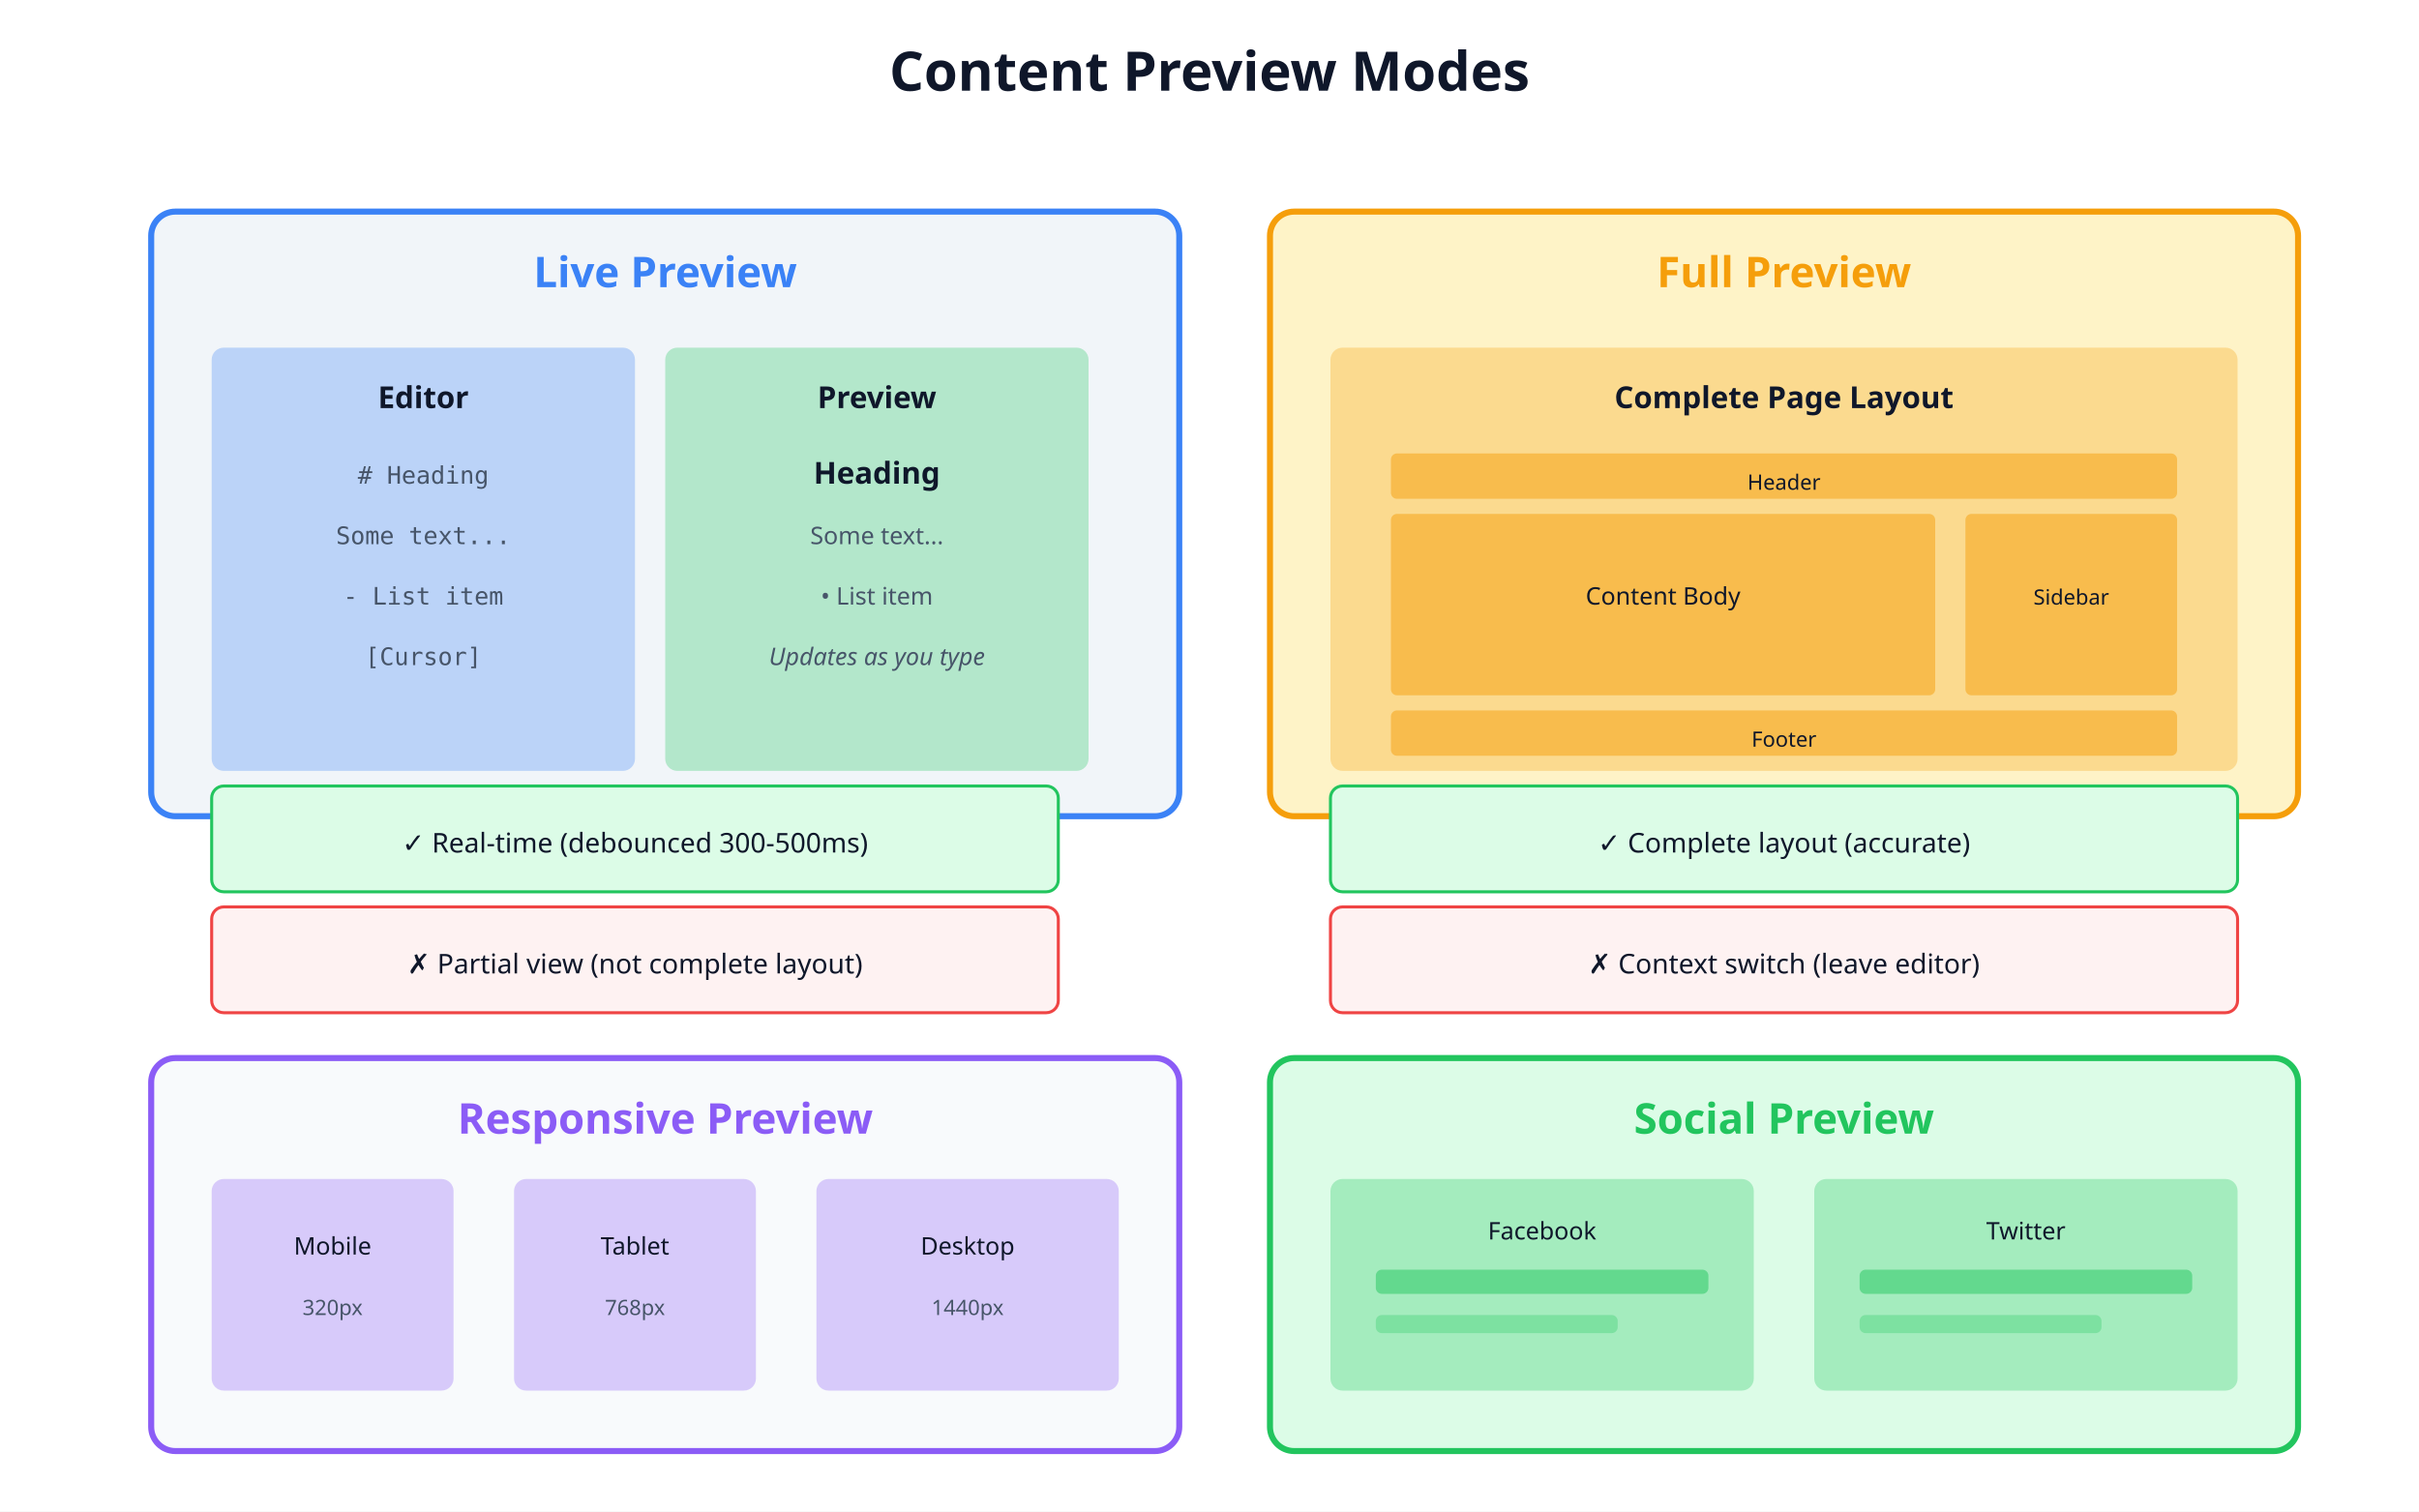
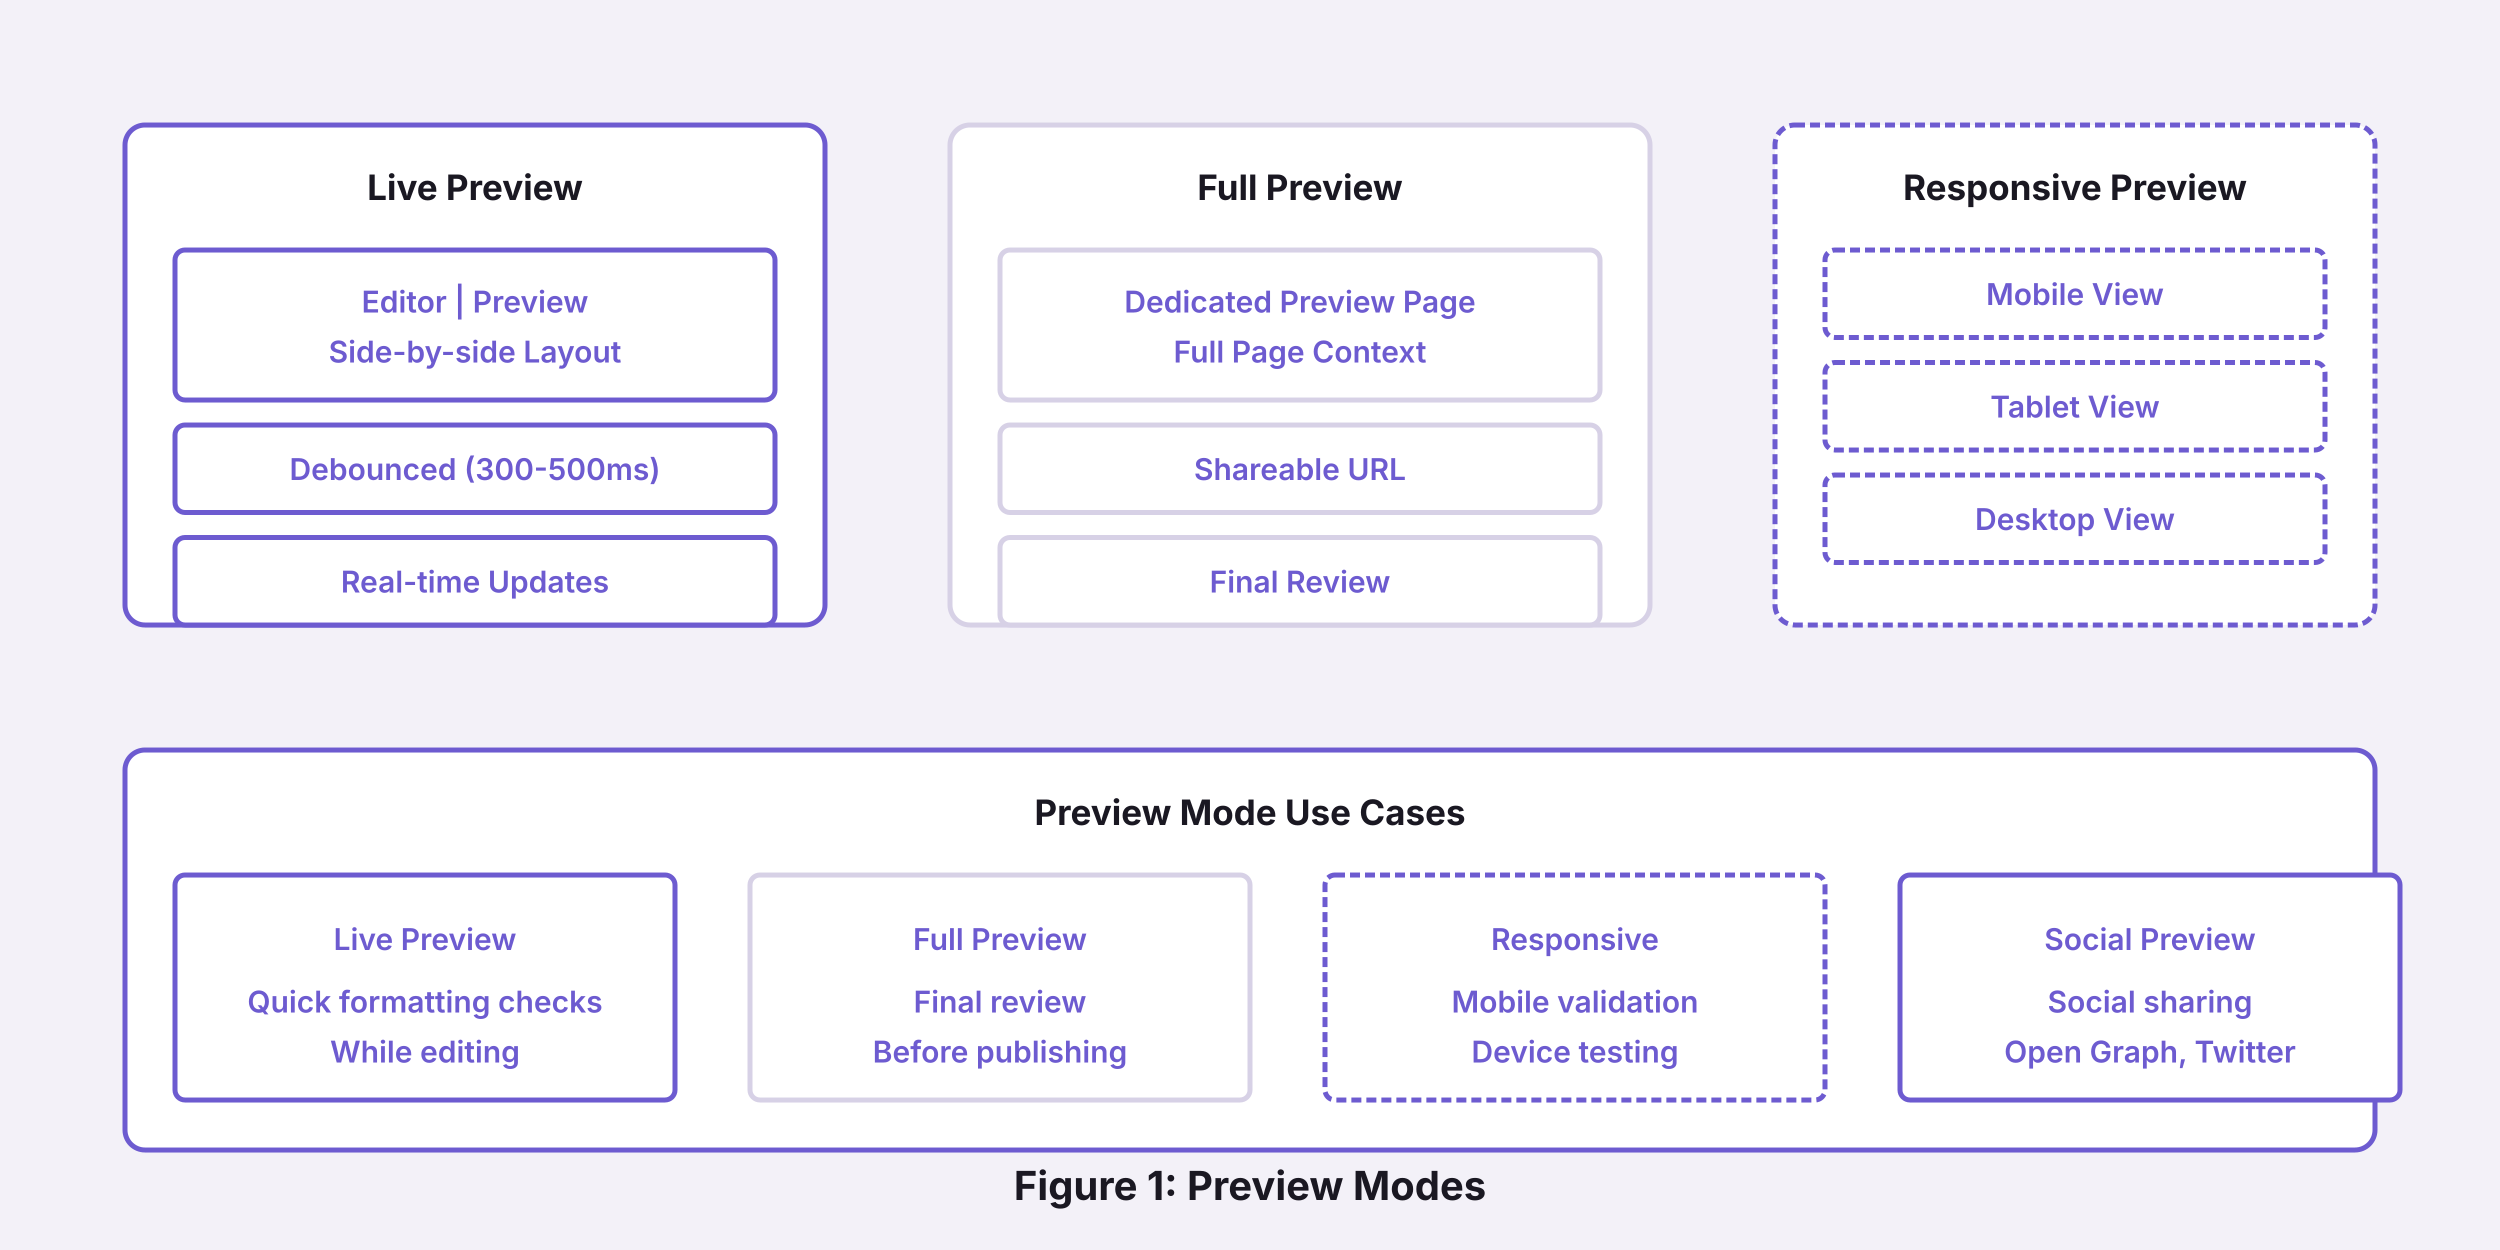
- <svg xmlns="http://www.w3.org/2000/svg" viewBox="0 0 800 500" width="800" height="500">
-   <rect width="800" height="500" fill="#ffffff" />
-   <text x="400" y="30" text-anchor="middle" font-family="system-ui" font-size="18" font-weight="bold" fill="#0f172a">Content Preview Modes</text>
-   <rect x="50" y="70" width="340" height="200" rx="8" fill="#f1f5f9" stroke="#3b82f6" stroke-width="2" />
-   <text x="220" y="95" text-anchor="middle" font-family="system-ui" font-size="14" font-weight="bold" fill="#3b82f6">Live Preview</text>
-   <rect x="70" y="115" width="140" height="140" rx="4" fill="#3b82f6" opacity="0.3" />
-   <text x="140" y="135" text-anchor="middle" font-family="system-ui" font-size="10" font-weight="bold" fill="#0f172a">Editor</text>
-   <text x="140" y="160" text-anchor="middle" font-family="monospace" font-size="8" fill="#475569"># Heading</text>
-   <text x="140" y="180" text-anchor="middle" font-family="monospace" font-size="8" fill="#475569">Some text...</text>
-   <text x="140" y="200" text-anchor="middle" font-family="monospace" font-size="8" fill="#475569">- List item</text>
-   <text x="140" y="220" text-anchor="middle" font-family="monospace" font-size="8" fill="#475569">[Cursor]</text>
-   <rect x="220" y="115" width="140" height="140" rx="4" fill="#22c55e" opacity="0.3" />
-   <text x="290" y="135" text-anchor="middle" font-family="system-ui" font-size="10" font-weight="bold" fill="#0f172a">Preview</text>
-   <text x="290" y="160" text-anchor="middle" font-family="system-ui" font-size="10" font-weight="bold" fill="#0f172a">Heading</text>
-   <text x="290" y="180" text-anchor="middle" font-family="system-ui" font-size="8" fill="#475569">Some text...</text>
-   <text x="290" y="200" text-anchor="middle" font-family="system-ui" font-size="8" fill="#475569">• List item</text>
-   <text x="290" y="220" text-anchor="middle" font-family="system-ui" font-size="8" fill="#475569" font-style="italic">Updates as you type</text>
-   <rect x="70" y="260" width="280" height="35" rx="4" fill="#dcfce7" stroke="#22c55e" stroke-width="1" />
-   <text x="210" y="282" text-anchor="middle" font-family="system-ui" font-size="9" fill="#0f172a">✓ Real-time (debounced 300-500ms)</text>
-   <rect x="70" y="300" width="280" height="35" rx="4" fill="#fef2f2" stroke="#ef4444" stroke-width="1" />
-   <text x="210" y="322" text-anchor="middle" font-family="system-ui" font-size="9" fill="#0f172a">✗ Partial view (not complete layout)</text>
-   <rect x="420" y="70" width="340" height="200" rx="8" fill="#fef3c7" stroke="#f59e0b" stroke-width="2" />
-   <text x="590" y="95" text-anchor="middle" font-family="system-ui" font-size="14" font-weight="bold" fill="#f59e0b">Full Preview</text>
-   <rect x="440" y="115" width="300" height="140" rx="4" fill="#f59e0b" opacity="0.3" />
-   <text x="590" y="135" text-anchor="middle" font-family="system-ui" font-size="10" font-weight="bold" fill="#0f172a">Complete Page Layout</text>
-   <rect x="460" y="150" width="260" height="15" rx="2" fill="#f59e0b" opacity="0.5" />
-   <text x="590" y="162" text-anchor="middle" font-family="system-ui" font-size="7" fill="#0f172a">Header</text>
-   <rect x="460" y="170" width="180" height="60" rx="2" fill="#f59e0b" opacity="0.5" />
-   <text x="550" y="200" text-anchor="middle" font-family="system-ui" font-size="8" fill="#0f172a">Content Body</text>
-   <rect x="650" y="170" width="70" height="60" rx="2" fill="#f59e0b" opacity="0.5" />
-   <text x="685" y="200" text-anchor="middle" font-family="system-ui" font-size="7" fill="#0f172a">Sidebar</text>
-   <rect x="460" y="235" width="260" height="15" rx="2" fill="#f59e0b" opacity="0.5" />
-   <text x="590" y="247" text-anchor="middle" font-family="system-ui" font-size="7" fill="#0f172a">Footer</text>
-   <rect x="440" y="260" width="300" height="35" rx="4" fill="#dcfce7" stroke="#22c55e" stroke-width="1" />
-   <text x="590" y="282" text-anchor="middle" font-family="system-ui" font-size="9" fill="#0f172a">✓ Complete layout (accurate)</text>
-   <rect x="440" y="300" width="300" height="35" rx="4" fill="#fef2f2" stroke="#ef4444" stroke-width="1" />
-   <text x="590" y="322" text-anchor="middle" font-family="system-ui" font-size="9" fill="#0f172a">✗ Context switch (leave editor)</text>
-   <rect x="50" y="350" width="340" height="130" rx="8" fill="#f8fafc" stroke="#8b5cf6" stroke-width="2" />
-   <text x="220" y="375" text-anchor="middle" font-family="system-ui" font-size="14" font-weight="bold" fill="#8b5cf6">Responsive Preview</text>
-   <rect x="70" y="390" width="80" height="70" rx="4" fill="#8b5cf6" opacity="0.3" />
-   <text x="110" y="415" text-anchor="middle" font-family="system-ui" font-size="8" fill="#0f172a">Mobile</text>
-   <text x="110" y="435" text-anchor="middle" font-family="system-ui" font-size="7" fill="#475569">320px</text>
-   <rect x="170" y="390" width="80" height="70" rx="4" fill="#8b5cf6" opacity="0.3" />
-   <text x="210" y="415" text-anchor="middle" font-family="system-ui" font-size="8" fill="#0f172a">Tablet</text>
-   <text x="210" y="435" text-anchor="middle" font-family="system-ui" font-size="7" fill="#475569">768px</text>
-   <rect x="270" y="390" width="100" height="70" rx="4" fill="#8b5cf6" opacity="0.3" />
-   <text x="320" y="415" text-anchor="middle" font-family="system-ui" font-size="8" fill="#0f172a">Desktop</text>
-   <text x="320" y="435" text-anchor="middle" font-family="system-ui" font-size="7" fill="#475569">1440px</text>
-   <rect x="420" y="350" width="340" height="130" rx="8" fill="#dcfce7" stroke="#22c55e" stroke-width="2" />
-   <text x="590" y="375" text-anchor="middle" font-family="system-ui" font-size="14" font-weight="bold" fill="#22c55e">Social Preview</text>
-   <rect x="440" y="390" width="140" height="70" rx="4" fill="#22c55e" opacity="0.3" />
-   <text x="510" y="410" text-anchor="middle" font-family="system-ui" font-size="8" fill="#0f172a">Facebook</text>
-   <rect x="455" y="420" width="110" height="8" rx="2" fill="#22c55e" opacity="0.5" />
-   <rect x="455" y="435" width="80" height="6" rx="2" fill="#22c55e" opacity="0.3" />
-   <rect x="600" y="390" width="140" height="70" rx="4" fill="#22c55e" opacity="0.3" />
-   <text x="670" y="410" text-anchor="middle" font-family="system-ui" font-size="8" fill="#0f172a">Twitter</text>
-   <rect x="615" y="420" width="110" height="8" rx="2" fill="#22c55e" opacity="0.5" />
-   <rect x="615" y="435" width="80" height="6" rx="2" fill="#22c55e" opacity="0.3" />
+ <svg xmlns="http://www.w3.org/2000/svg" viewBox="0 0 1000 500" class="w-full h-auto">
+   <defs>
+     <style>
+       .bg { fill: #f3f1f8; }
+       .live { fill: #ffffff; stroke: #6d5bd0; stroke-width: 2; }
+       .full { fill: #ffffff; stroke: #d7d1e6; stroke-width: 2; }
+       .responsive { fill: #ffffff; stroke: #6d5bd0; stroke-width: 2; stroke-dasharray: 4,2; }
+       .arrow { stroke: #1a1822; stroke-width: 2; fill: none; marker-end: url(#arrowhead); }
+       .text-label { font-family: system-ui, -apple-system, sans-serif; font-size: 14px; fill: #1a1822; font-weight: 700; }
+       .sublabel { font-family: system-ui, -apple-system, sans-serif; font-size: 12px; fill: #6d5bd0; font-weight: 600; }
+     </style>
+     <marker id="arrowhead" markerWidth="10" markerHeight="7" refX="9" refY="3.5" orient="auto">
+       <polygon points="0 0, 10 3.5, 0 7" fill="#1a1822" />
+     </marker>
+   </defs>
+   <rect class="bg" width="1000" height="500" data-theme="light" />
+   <rect class="live" x="50" y="50" width="280" height="200" rx="8" />
+   <text x="190" y="80" text-anchor="middle" class="text-label">Live Preview</text>
+   <rect class="live" x="70" y="100" width="240" height="60" rx="4" />
+   <text x="190" y="125" text-anchor="middle" class="sublabel">Editor | Preview</text>
+   <text x="190" y="145" text-anchor="middle" class="sublabel">Side-by-side Layout</text>
+   <rect class="live" x="70" y="170" width="240" height="35" rx="4" />
+   <text x="190" y="192" text-anchor="middle" class="sublabel">Debounced (300-500ms)</text>
+   <rect class="live" x="70" y="215" width="240" height="35" rx="4" />
+   <text x="190" y="237" text-anchor="middle" class="sublabel">Real-time Updates</text>
+   <rect class="full" x="380" y="50" width="280" height="200" rx="8" />
+   <text x="520" y="80" text-anchor="middle" class="text-label">Full Preview</text>
+   <rect class="full" x="400" y="100" width="240" height="60" rx="4" />
+   <text x="520" y="125" text-anchor="middle" class="sublabel">Dedicated Preview Page</text>
+   <text x="520" y="145" text-anchor="middle" class="sublabel">Full Page Context</text>
+   <rect class="full" x="400" y="170" width="240" height="35" rx="4" />
+   <text x="520" y="192" text-anchor="middle" class="sublabel">Shareable URL</text>
+   <rect class="full" x="400" y="215" width="240" height="35" rx="4" />
+   <text x="520" y="237" text-anchor="middle" class="sublabel">Final Review</text>
+   <rect class="responsive" x="710" y="50" width="240" height="200" rx="8" />
+   <text x="830" y="80" text-anchor="middle" class="text-label">Responsive Preview</text>
+   <rect class="responsive" x="730" y="100" width="200" height="35" rx="4" />
+   <text x="830" y="122" text-anchor="middle" class="sublabel">Mobile View</text>
+   <rect class="responsive" x="730" y="145" width="200" height="35" rx="4" />
+   <text x="830" y="167" text-anchor="middle" class="sublabel">Tablet View</text>
+   <rect class="responsive" x="730" y="190" width="200" height="35" rx="4" />
+   <text x="830" y="212" text-anchor="middle" class="sublabel">Desktop View</text>
+   <rect class="live" x="50" y="300" width="900" height="160" rx="8" />
+   <text x="500" y="330" text-anchor="middle" class="text-label">Preview Mode Use Cases</text>
+   <rect class="live" x="70" y="350" width="200" height="90" rx="4" />
+   <text x="170" y="380" text-anchor="middle" class="sublabel" style="font-weight: 600">Live Preview</text>
+   <text x="170" y="405" text-anchor="middle" class="sublabel">Quick formatting checks</text>
+   <text x="170" y="425" text-anchor="middle" class="sublabel">While editing</text>
+   <rect class="full" x="300" y="350" width="200" height="90" rx="4" />
+   <text x="400" y="380" text-anchor="middle" class="sublabel" style="font-weight: 600">Full Preview</text>
+   <text x="400" y="405" text-anchor="middle" class="sublabel">Final review</text>
+   <text x="400" y="425" text-anchor="middle" class="sublabel">Before publishing</text>
+   <rect class="responsive" x="530" y="350" width="200" height="90" rx="4" />
+   <text x="630" y="380" text-anchor="middle" class="sublabel" style="font-weight: 600">Responsive</text>
+   <text x="630" y="405" text-anchor="middle" class="sublabel">Mobile validation</text>
+   <text x="630" y="425" text-anchor="middle" class="sublabel">Device testing</text>
+   <rect class="live" x="760" y="350" width="200" height="90" rx="4" />
+   <text x="860" y="380" text-anchor="middle" class="sublabel" style="font-weight: 600">Social Preview</text>
+   <text x="860" y="405" text-anchor="middle" class="sublabel">Social sharing</text>
+   <text x="860" y="425" text-anchor="middle" class="sublabel">Open Graph, Twitter</text>
+   <text x="500" y="480" text-anchor="middle" class="text-label" style="font-size: 16px">Figure 1: Preview Modes</text>
</svg>
